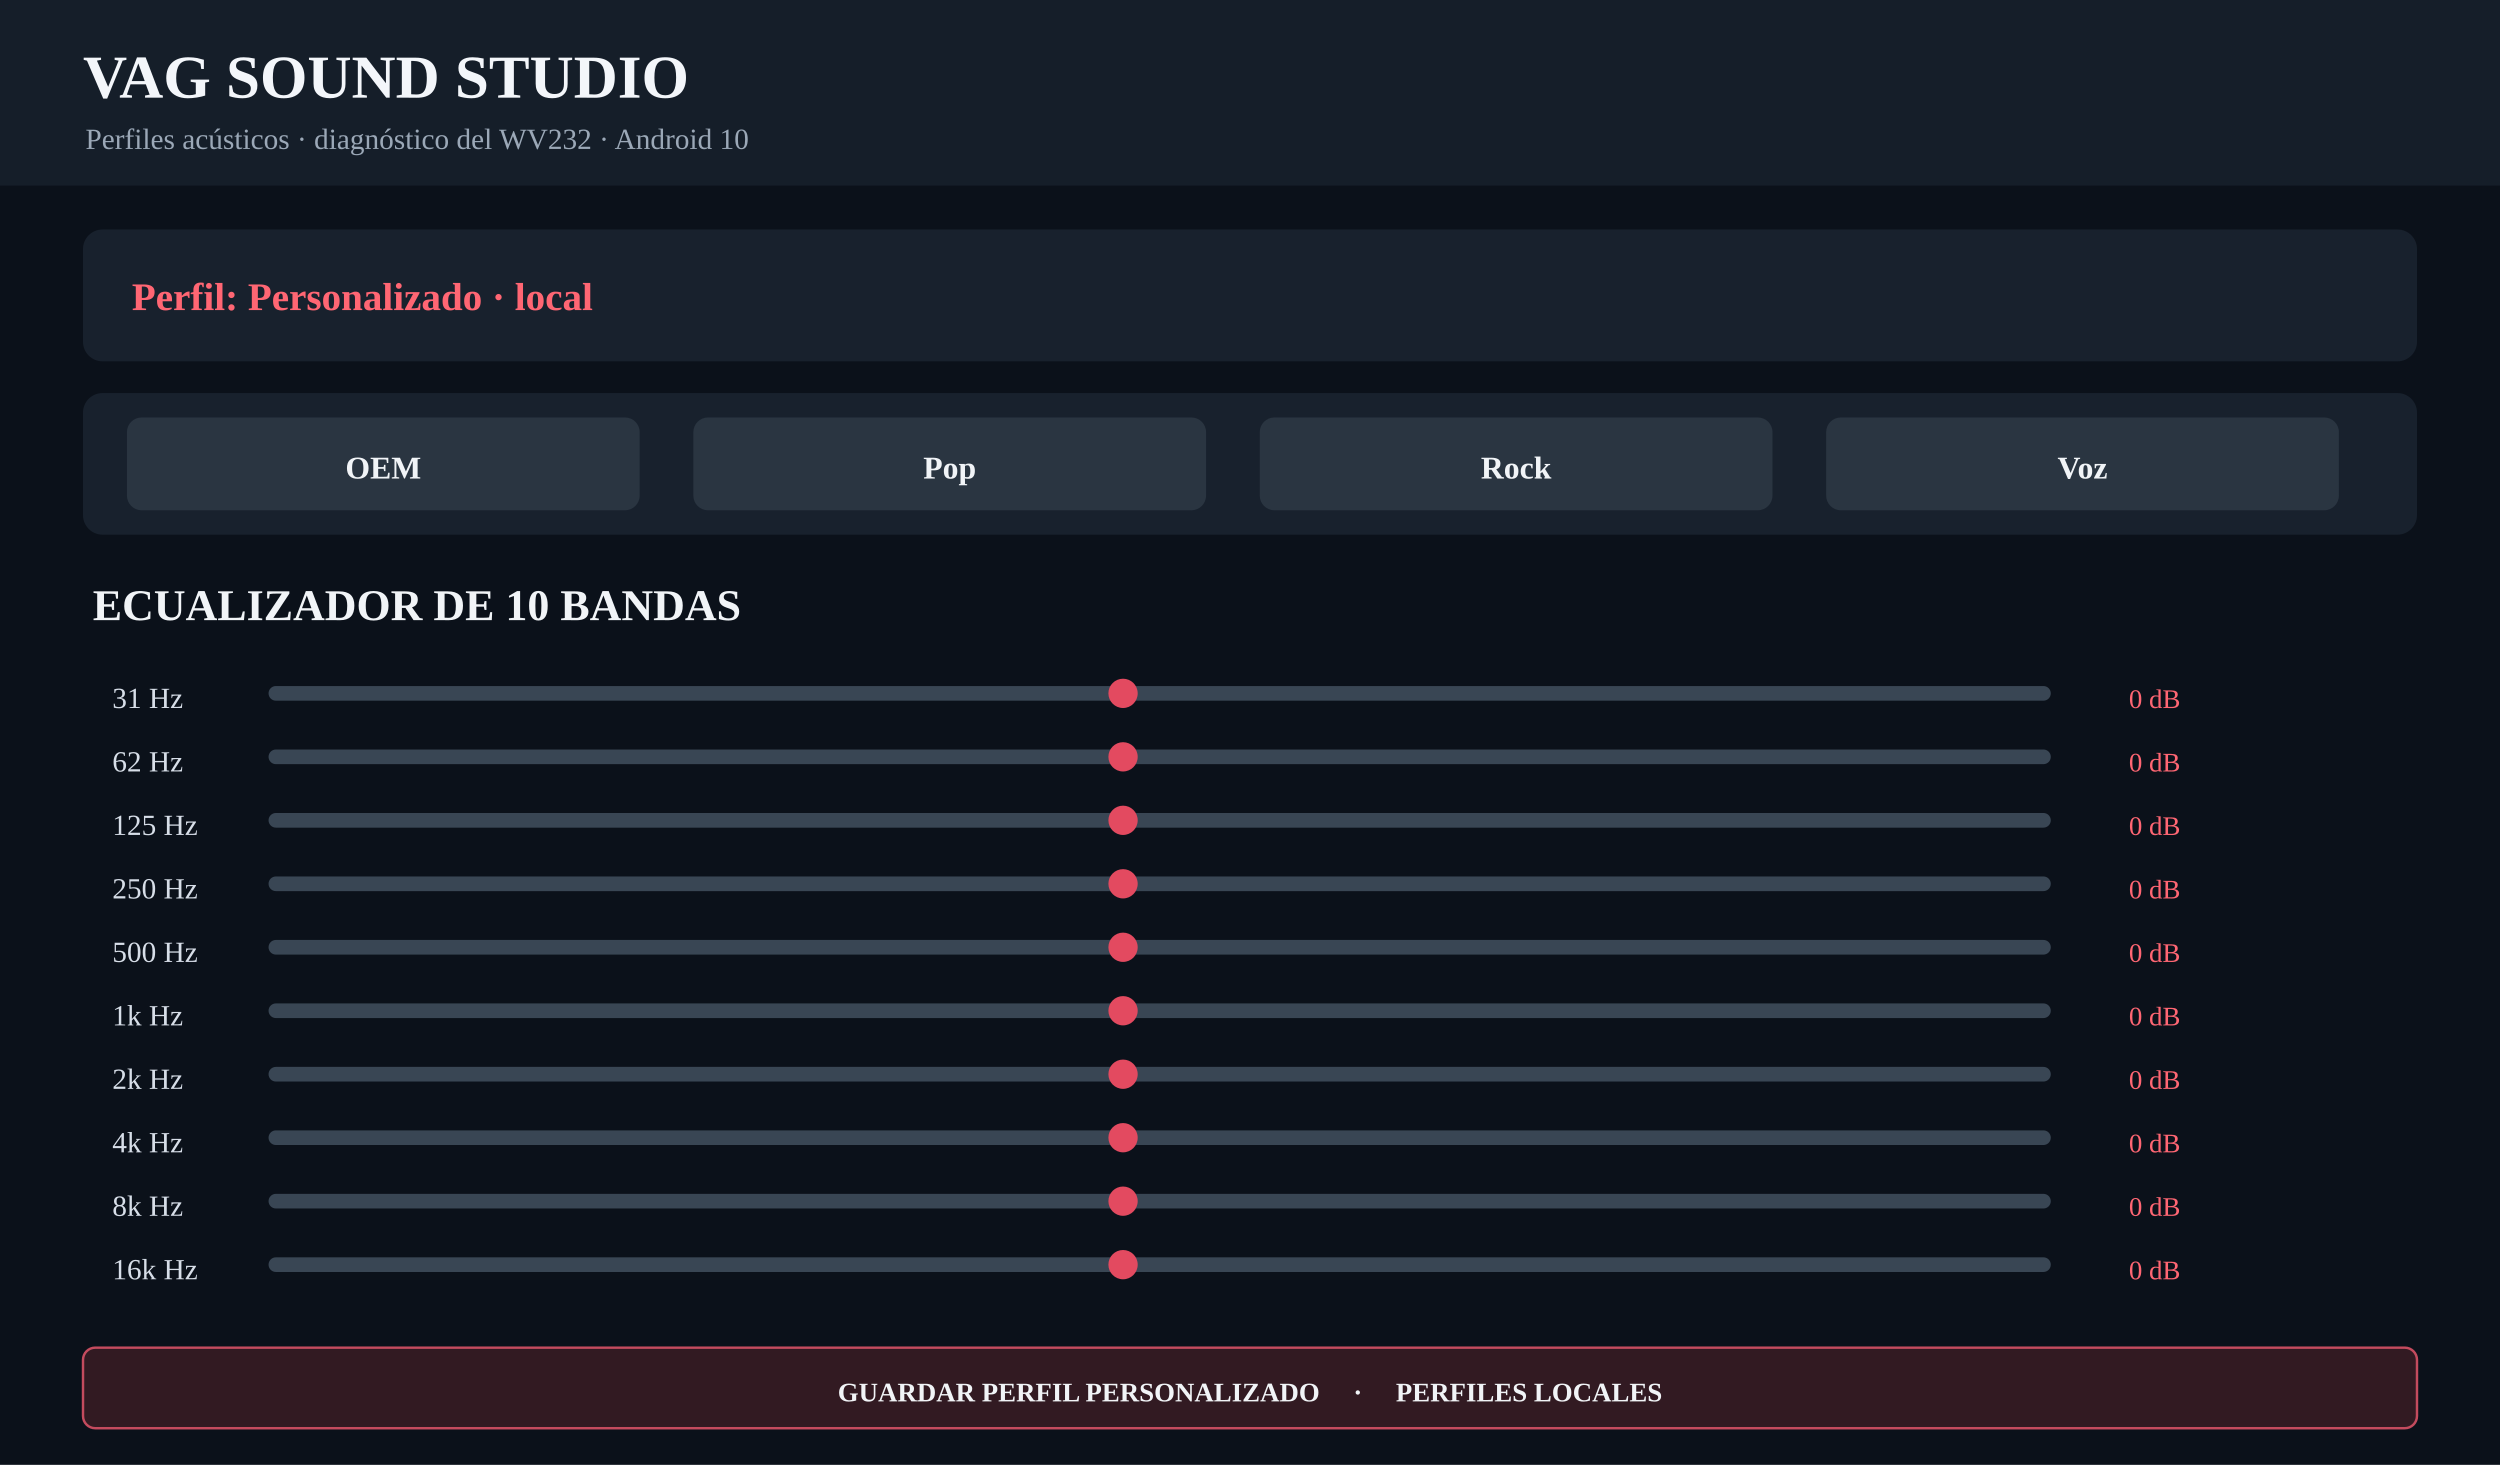
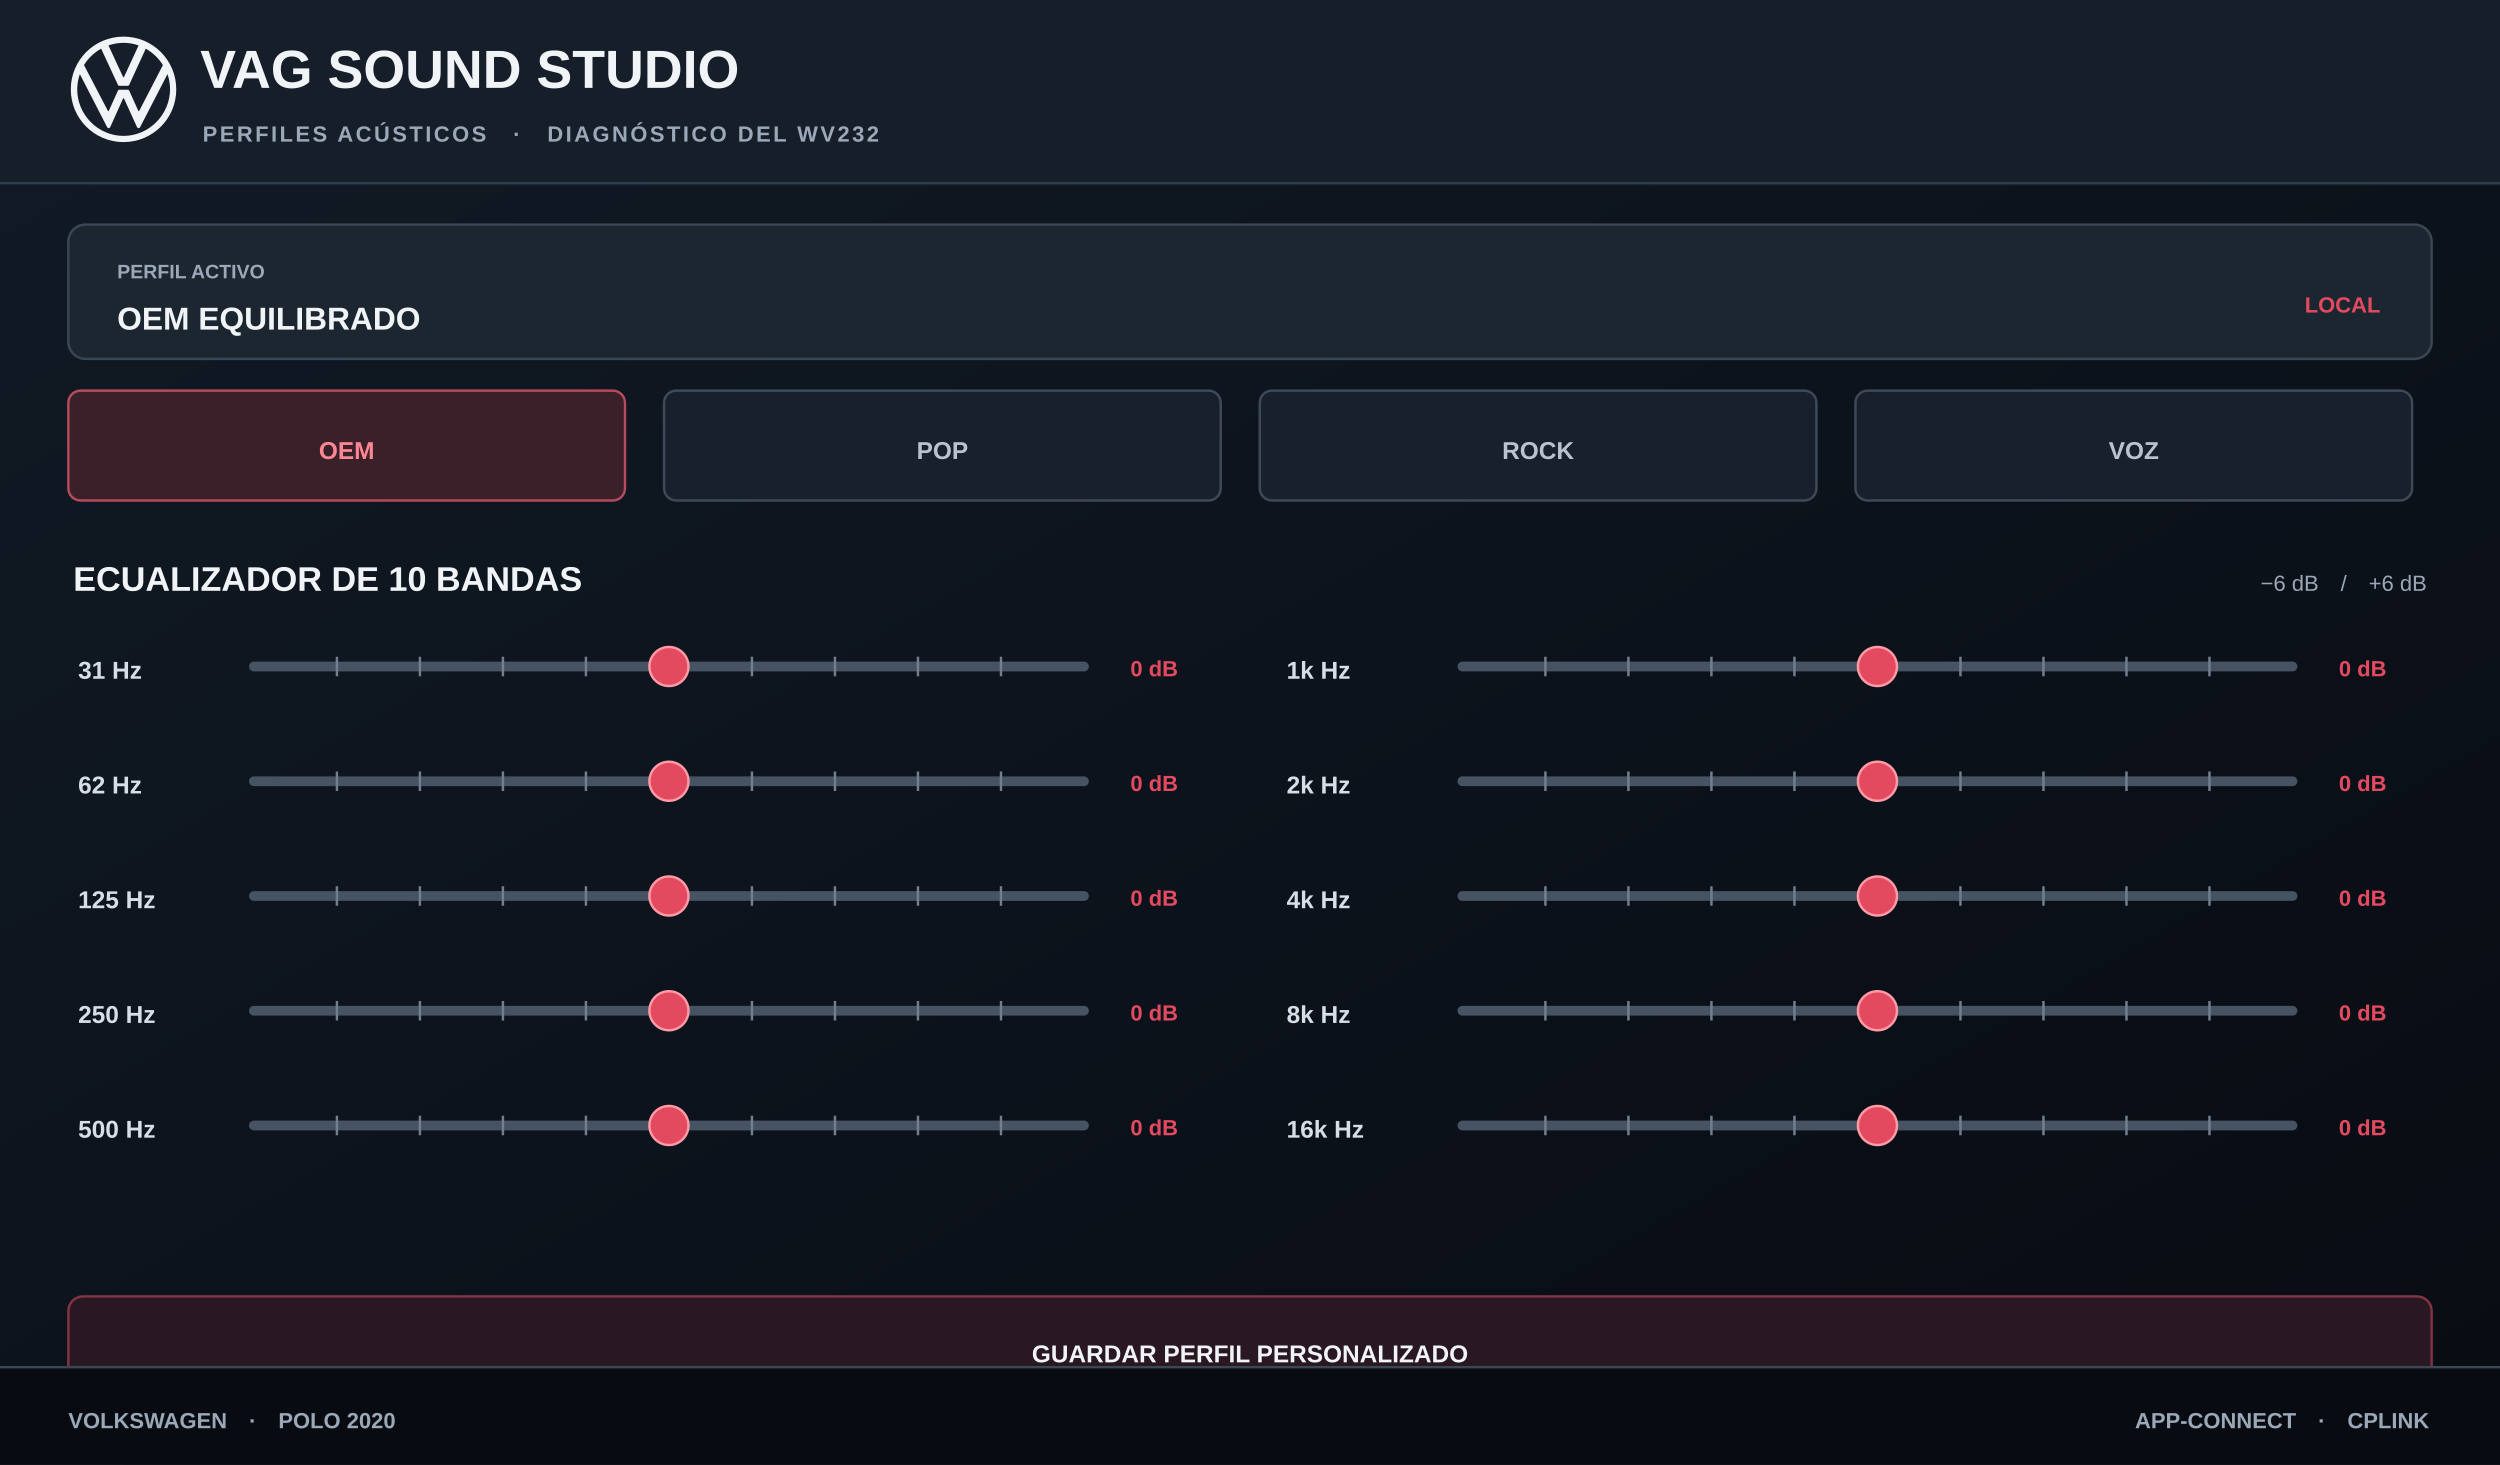
<svg xmlns="http://www.w3.org/2000/svg" width="1024" height="600" viewBox="0 0 1024 600">
-   <rect width="1024" height="600" fill="#0b111a" />
+   <defs>
+     <linearGradient id="sg" x2="1" y2="1">
+       <stop stop-color="#111a25" />
+       <stop offset="1" stop-color="#080c13" />
+     </linearGradient>
+   </defs>
+   <rect width="1024" height="600" fill="url(#sg)" />
  <rect width="1024" height="76" fill="#151e29" />
-   <text x="34" y="40" fill="#f3f6fa" font-size="25" font-weight="700">VAG SOUND STUDIO</text>
-   <text x="35" y="61" fill="#9ba8b7" font-size="12">Perfiles acústicos · diagnóstico del WV232 · Android 10</text>
-   <rect x="34" y="94" width="956" height="54" rx="8" fill="#18212d" />
-   <text x="54" y="127" fill="#ff6673" font-size="16" font-weight="700">Perfil: Personalizado · local</text>
-   <rect x="34" y="161" width="956" height="58" rx="8" fill="#18212d" />
-   <rect x="52" y="171" width="210" height="38" rx="6" fill="#2a3541" />
-   <text x="157" y="196" fill="#f1f4f7" font-size="13" font-weight="700" text-anchor="middle">OEM</text>
-   <rect x="284" y="171" width="210" height="38" rx="6" fill="#2a3541" />
-   <text x="389" y="196" fill="#f1f4f7" font-size="13" font-weight="700" text-anchor="middle">Pop</text>
-   <rect x="516" y="171" width="210" height="38" rx="6" fill="#2a3541" />
-   <text x="621" y="196" fill="#f1f4f7" font-size="13" font-weight="700" text-anchor="middle">Rock</text>
-   <rect x="748" y="171" width="210" height="38" rx="6" fill="#2a3541" />
-   <text x="853" y="196" fill="#f1f4f7" font-size="13" font-weight="700" text-anchor="middle">Voz</text>
-   <text x="38" y="254" fill="#f1f4f7" font-size="18" font-weight="700">ECUALIZADOR DE 10 BANDAS</text>
-   <text x="46" y="290" fill="#d7dee8" font-size="12">31 Hz</text>
-   <rect x="110" y="281" width="730" height="6" rx="3" fill="#394654" />
-   <rect x="454" y="278" width="12" height="12" rx="6" fill="#e34a60" />
-   <text x="872" y="290" fill="#ff6673" font-size="11">0 dB</text>
-   <text x="46" y="316" fill="#d7dee8" font-size="12">62 Hz</text>
-   <rect x="110" y="307" width="730" height="6" rx="3" fill="#394654" />
-   <rect x="454" y="304" width="12" height="12" rx="6" fill="#e34a60" />
-   <text x="872" y="316" fill="#ff6673" font-size="11">0 dB</text>
-   <text x="46" y="342" fill="#d7dee8" font-size="12">125 Hz</text>
-   <rect x="110" y="333" width="730" height="6" rx="3" fill="#394654" />
-   <rect x="454" y="330" width="12" height="12" rx="6" fill="#e34a60" />
-   <text x="872" y="342" fill="#ff6673" font-size="11">0 dB</text>
-   <text x="46" y="368" fill="#d7dee8" font-size="12">250 Hz</text>
-   <rect x="110" y="359" width="730" height="6" rx="3" fill="#394654" />
-   <rect x="454" y="356" width="12" height="12" rx="6" fill="#e34a60" />
-   <text x="872" y="368" fill="#ff6673" font-size="11">0 dB</text>
-   <text x="46" y="394" fill="#d7dee8" font-size="12">500 Hz</text>
-   <rect x="110" y="385" width="730" height="6" rx="3" fill="#394654" />
-   <rect x="454" y="382" width="12" height="12" rx="6" fill="#e34a60" />
-   <text x="872" y="394" fill="#ff6673" font-size="11">0 dB</text>
-   <text x="46" y="420" fill="#d7dee8" font-size="12">1k Hz</text>
-   <rect x="110" y="411" width="730" height="6" rx="3" fill="#394654" />
-   <rect x="454" y="408" width="12" height="12" rx="6" fill="#e34a60" />
-   <text x="872" y="420" fill="#ff6673" font-size="11">0 dB</text>
-   <text x="46" y="446" fill="#d7dee8" font-size="12">2k Hz</text>
-   <rect x="110" y="437" width="730" height="6" rx="3" fill="#394654" />
-   <rect x="454" y="434" width="12" height="12" rx="6" fill="#e34a60" />
-   <text x="872" y="446" fill="#ff6673" font-size="11">0 dB</text>
-   <text x="46" y="472" fill="#d7dee8" font-size="12">4k Hz</text>
-   <rect x="110" y="463" width="730" height="6" rx="3" fill="#394654" />
-   <rect x="454" y="460" width="12" height="12" rx="6" fill="#e34a60" />
-   <text x="872" y="472" fill="#ff6673" font-size="11">0 dB</text>
-   <text x="46" y="498" fill="#d7dee8" font-size="12">8k Hz</text>
-   <rect x="110" y="489" width="730" height="6" rx="3" fill="#394654" />
-   <rect x="454" y="486" width="12" height="12" rx="6" fill="#e34a60" />
-   <text x="872" y="498" fill="#ff6673" font-size="11">0 dB</text>
-   <text x="46" y="524" fill="#d7dee8" font-size="12">16k Hz</text>
-   <rect x="110" y="515" width="730" height="6" rx="3" fill="#394654" />
-   <rect x="454" y="512" width="12" height="12" rx="6" fill="#e34a60" />
-   <text x="872" y="524" fill="#ff6673" font-size="11">0 dB</text>
-   <rect x="34" y="552" width="956" height="33" rx="5" fill="#321a22" stroke="#c44b5e" />
-   <text x="512" y="574" fill="#f1f4f7" font-size="11" text-anchor="middle" font-weight="700">GUARDAR PERFIL PERSONALIZADO　 ·　 PERFILES LOCALES</text>
+   <path d="M0 75H1024" stroke="#303c49" />
+   <g transform="translate(29 15) scale(1.8)">
+     <path d="M12,0C5.36,0 0,5.36 0,12s5.36,12 12,12 12,-5.36 12,-12S18.64,0 12,0M12,1.41c1.2,0 2.36,0.22 3.43,0.59L12.13,9.13c-0.04,0.04 -0.04,0.13 -0.13,0.13s-0.09,-0.09 -0.13,-0.13L8.57,2c1.07,-0.37 2.23,-0.58 3.43,-0.59M6.9,2.74l3.82,8.23c0.08,0.17 0.17,0.22 0.28,0.22h2c0.12,0 0.2,-0.05 0.29,-0.22l3.77,-8.23c1.58,0.9 2.94,2.19 3.9,3.73l-5.36,10.37c-0.04,0.09 -0.1,0.13 -0.13,0.13 -0.08,0 -0.08,-0.08 -0.13,-0.13l-2.05,-4.54c-0.09,-0.17 -0.17,-0.21 -0.29,-0.21h-2c-0.11,0 -0.19,0.04 -0.28,0.21l-2.05,4.54c-0.05,0.09 -0.04,0.13 -0.13,0.13 -0.09,0 -0.09,-0.08 -0.13,-0.13L3,6.47c0.94,-1.54 2.32,-2.83 3.9,-3.73M2.06,8.53l6.17,12c0.08,0.17 0.17,0.3 0.39,0.3 0.21,0 0.29,-0.13 0.38,-0.3l2.87,-6.39c0.04,-0.08 0.09,-0.14 0.13,-0.14 0.09,0 0.09,0.1 0.13,0.14l2.91,6.39c0.09,0.17 0.17,0.3 0.39,0.3 0.21,0 0.3,-0.13 0.38,-0.3l6.19,-12c0.37,1.07 0.59,2.23 0.59,3.47 -0.05,5.79 -4.8,10.59 -10.59,10.59S1.46,17.79 1.46,12c0,-1.2 0.21,-2.35 0.6,-3.47Z" fill="#f1f4f7" fill-rule="evenodd" />
+   </g>
+   <g font-family="Arial,Helvetica,sans-serif">
+     <text x="82" y="36" fill="#f1f4f7" font-size="22" font-weight="700">VAG SOUND STUDIO</text>
+     <text x="83" y="58" fill="#9ba8b7" font-size="9" font-weight="700" letter-spacing="1">PERFILES ACÚSTICOS　·　DIAGNÓSTICO DEL WV232</text>
+     <rect x="28" y="92" width="968" height="55" rx="7" fill="#1c2631" stroke="#394654" />
+     <text x="48" y="114" fill="#9ba8b7" font-size="8" font-weight="700">PERFIL ACTIVO</text>
+     <text x="48" y="135" fill="#f1f4f7" font-size="13" font-weight="700">OEM EQUILIBRADO</text>
+     <text x="975" y="128" fill="#e34a60" font-size="9" font-weight="700" text-anchor="end">LOCAL</text>
+     <rect x="28" y="160" width="228" height="45" rx="5" fill="#3a2029" stroke="#b64b5c" />
+     <text x="142" y="188" fill="#ff8794" font-size="10" font-weight="700" text-anchor="middle">OEM</text>
+     <rect x="272" y="160" width="228" height="45" rx="5" fill="#18212b" stroke="#3e4a57" />
+     <text x="386" y="188" fill="#b9c3ce" font-size="10" font-weight="700" text-anchor="middle">POP</text>
+     <rect x="516" y="160" width="228" height="45" rx="5" fill="#18212b" stroke="#3e4a57" />
+     <text x="630" y="188" fill="#b9c3ce" font-size="10" font-weight="700" text-anchor="middle">ROCK</text>
+     <rect x="760" y="160" width="228" height="45" rx="5" fill="#18212b" stroke="#3e4a57" />
+     <text x="874" y="188" fill="#b9c3ce" font-size="10" font-weight="700" text-anchor="middle">VOZ</text>
+     <text x="30" y="242" fill="#f1f4f7" font-size="14" font-weight="700">ECUALIZADOR DE 10 BANDAS</text>
+     <text x="994" y="242" fill="#9ba8b7" font-size="9" text-anchor="end">−6 dB　/　+6 dB</text>
+     <text x="32" y="278" fill="#d7dee8" font-size="10" font-weight="700">31 Hz</text>
+     <path d="M104 273H444" stroke="#465362" stroke-width="4" stroke-linecap="round" />
+     <path d="M138 269v8M172 269v8M206 269v8M240 269v8M274 269v8M308 269v8M342 269v8M376 269v8M410 269v8" stroke="#718091" />
+     <circle cx="274" cy="273" r="8" fill="#e34a60" stroke="#ff9aa7" />
+     <text x="463" y="277" fill="#e34a60" font-size="9" font-weight="700">0 dB</text>
+     <text x="32" y="325" fill="#d7dee8" font-size="10" font-weight="700">62 Hz</text>
+     <path d="M104 320H444" stroke="#465362" stroke-width="4" stroke-linecap="round" />
+     <path d="M138 316v8M172 316v8M206 316v8M240 316v8M274 316v8M308 316v8M342 316v8M376 316v8M410 316v8" stroke="#718091" />
+     <circle cx="274" cy="320" r="8" fill="#e34a60" stroke="#ff9aa7" />
+     <text x="463" y="324" fill="#e34a60" font-size="9" font-weight="700">0 dB</text>
+     <text x="32" y="372" fill="#d7dee8" font-size="10" font-weight="700">125 Hz</text>
+     <path d="M104 367H444" stroke="#465362" stroke-width="4" stroke-linecap="round" />
+     <path d="M138 363v8M172 363v8M206 363v8M240 363v8M274 363v8M308 363v8M342 363v8M376 363v8M410 363v8" stroke="#718091" />
+     <circle cx="274" cy="367" r="8" fill="#e34a60" stroke="#ff9aa7" />
+     <text x="463" y="371" fill="#e34a60" font-size="9" font-weight="700">0 dB</text>
+     <text x="32" y="419" fill="#d7dee8" font-size="10" font-weight="700">250 Hz</text>
+     <path d="M104 414H444" stroke="#465362" stroke-width="4" stroke-linecap="round" />
+     <path d="M138 410v8M172 410v8M206 410v8M240 410v8M274 410v8M308 410v8M342 410v8M376 410v8M410 410v8" stroke="#718091" />
+     <circle cx="274" cy="414" r="8" fill="#e34a60" stroke="#ff9aa7" />
+     <text x="463" y="418" fill="#e34a60" font-size="9" font-weight="700">0 dB</text>
+     <text x="32" y="466" fill="#d7dee8" font-size="10" font-weight="700">500 Hz</text>
+     <path d="M104 461H444" stroke="#465362" stroke-width="4" stroke-linecap="round" />
+     <path d="M138 457v8M172 457v8M206 457v8M240 457v8M274 457v8M308 457v8M342 457v8M376 457v8M410 457v8" stroke="#718091" />
+     <circle cx="274" cy="461" r="8" fill="#e34a60" stroke="#ff9aa7" />
+     <text x="463" y="465" fill="#e34a60" font-size="9" font-weight="700">0 dB</text>
+     <text x="527" y="278" fill="#d7dee8" font-size="10" font-weight="700">1k Hz</text>
+     <path d="M599 273H939" stroke="#465362" stroke-width="4" stroke-linecap="round" />
+     <path d="M633 269v8M667 269v8M701 269v8M735 269v8M769 269v8M803 269v8M837 269v8M871 269v8M905 269v8" stroke="#718091" />
+     <circle cx="769" cy="273" r="8" fill="#e34a60" stroke="#ff9aa7" />
+     <text x="958" y="277" fill="#e34a60" font-size="9" font-weight="700">0 dB</text>
+     <text x="527" y="325" fill="#d7dee8" font-size="10" font-weight="700">2k Hz</text>
+     <path d="M599 320H939" stroke="#465362" stroke-width="4" stroke-linecap="round" />
+     <path d="M633 316v8M667 316v8M701 316v8M735 316v8M769 316v8M803 316v8M837 316v8M871 316v8M905 316v8" stroke="#718091" />
+     <circle cx="769" cy="320" r="8" fill="#e34a60" stroke="#ff9aa7" />
+     <text x="958" y="324" fill="#e34a60" font-size="9" font-weight="700">0 dB</text>
+     <text x="527" y="372" fill="#d7dee8" font-size="10" font-weight="700">4k Hz</text>
+     <path d="M599 367H939" stroke="#465362" stroke-width="4" stroke-linecap="round" />
+     <path d="M633 363v8M667 363v8M701 363v8M735 363v8M769 363v8M803 363v8M837 363v8M871 363v8M905 363v8" stroke="#718091" />
+     <circle cx="769" cy="367" r="8" fill="#e34a60" stroke="#ff9aa7" />
+     <text x="958" y="371" fill="#e34a60" font-size="9" font-weight="700">0 dB</text>
+     <text x="527" y="419" fill="#d7dee8" font-size="10" font-weight="700">8k Hz</text>
+     <path d="M599 414H939" stroke="#465362" stroke-width="4" stroke-linecap="round" />
+     <path d="M633 410v8M667 410v8M701 410v8M735 410v8M769 410v8M803 410v8M837 410v8M871 410v8M905 410v8" stroke="#718091" />
+     <circle cx="769" cy="414" r="8" fill="#e34a60" stroke="#ff9aa7" />
+     <text x="958" y="418" fill="#e34a60" font-size="9" font-weight="700">0 dB</text>
+     <text x="527" y="466" fill="#d7dee8" font-size="10" font-weight="700">16k Hz</text>
+     <path d="M599 461H939" stroke="#465362" stroke-width="4" stroke-linecap="round" />
+     <path d="M633 457v8M667 457v8M701 457v8M735 457v8M769 457v8M803 457v8M837 457v8M871 457v8M905 457v8" stroke="#718091" />
+     <circle cx="769" cy="461" r="8" fill="#e34a60" stroke="#ff9aa7" />
+     <text x="958" y="465" fill="#e34a60" font-size="9" font-weight="700">0 dB</text>
+     <rect x="28" y="531" width="968" height="43" rx="6" fill="#291821" stroke="#823445" />
+     <text x="512" y="558" fill="#f1f4f7" font-size="10" font-weight="700" text-anchor="middle">GUARDAR PERFIL PERSONALIZADO</text>
+     <rect y="560" width="1024" height="40" fill="#080c12" />
+     <path d="M0 560H1024" stroke="#3d4855" />
+     <text x="28" y="585" fill="#9ba8b7" font-size="9" font-weight="600">VOLKSWAGEN　·　POLO 2020</text>
+     <text x="995" y="585" fill="#9ba8b7" font-size="9" font-weight="600" text-anchor="end">APP-CONNECT　·　CPLINK</text>
+   </g>
</svg>
